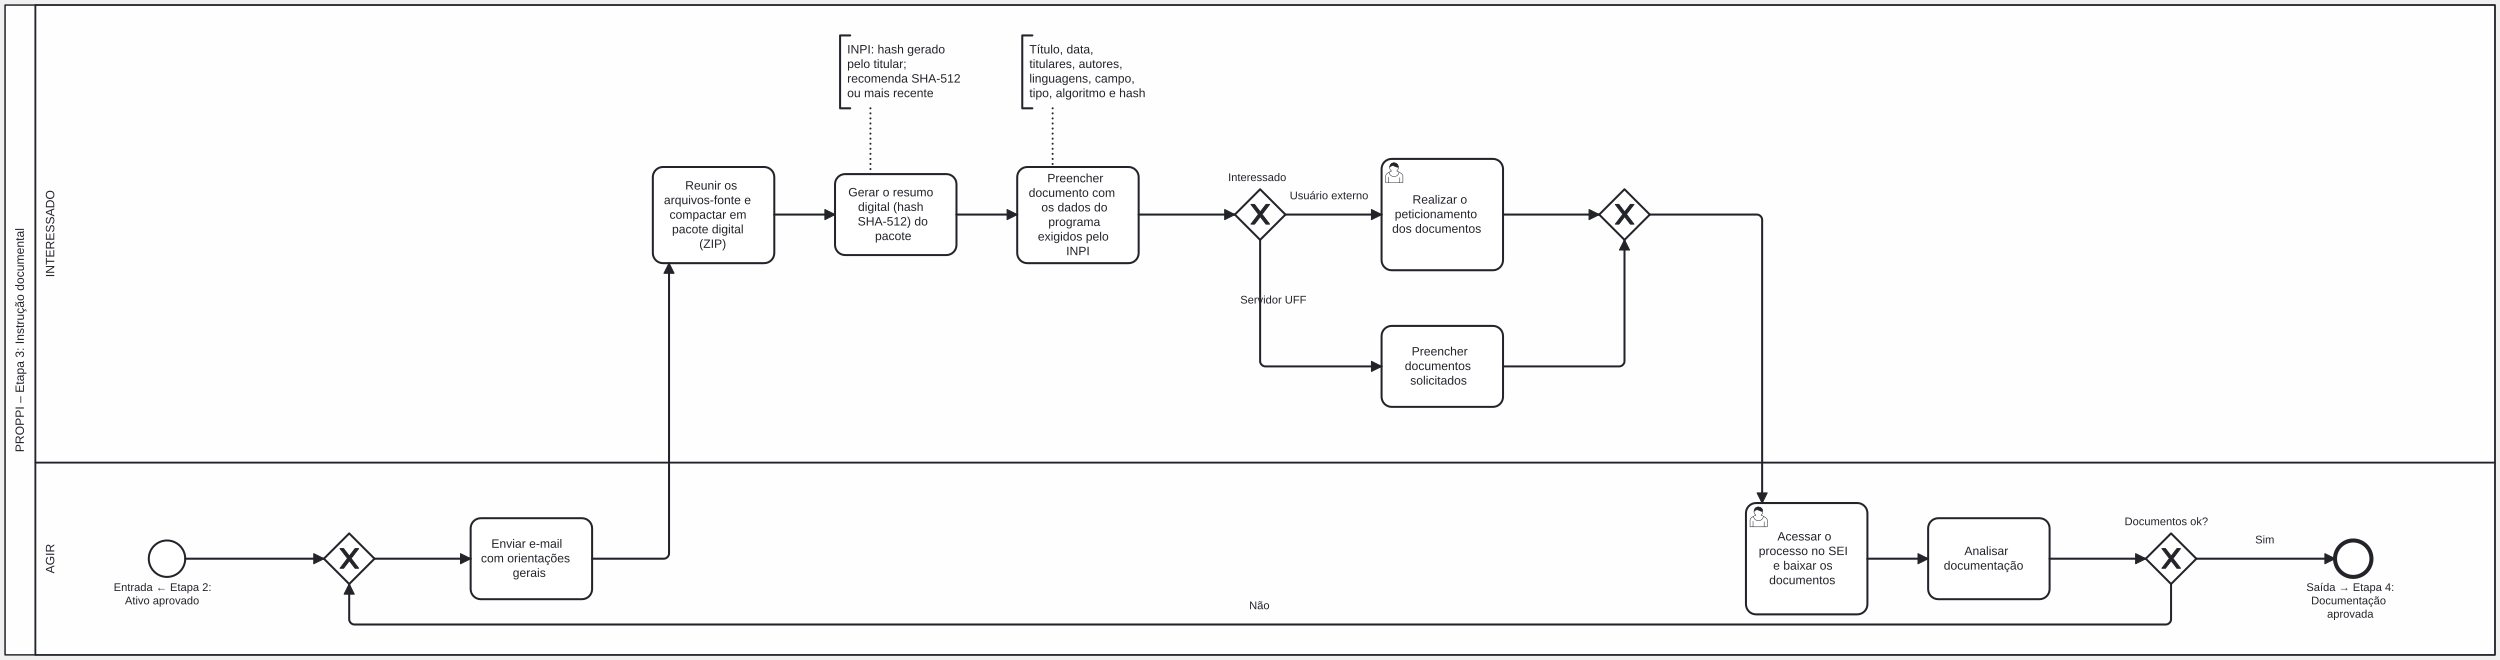
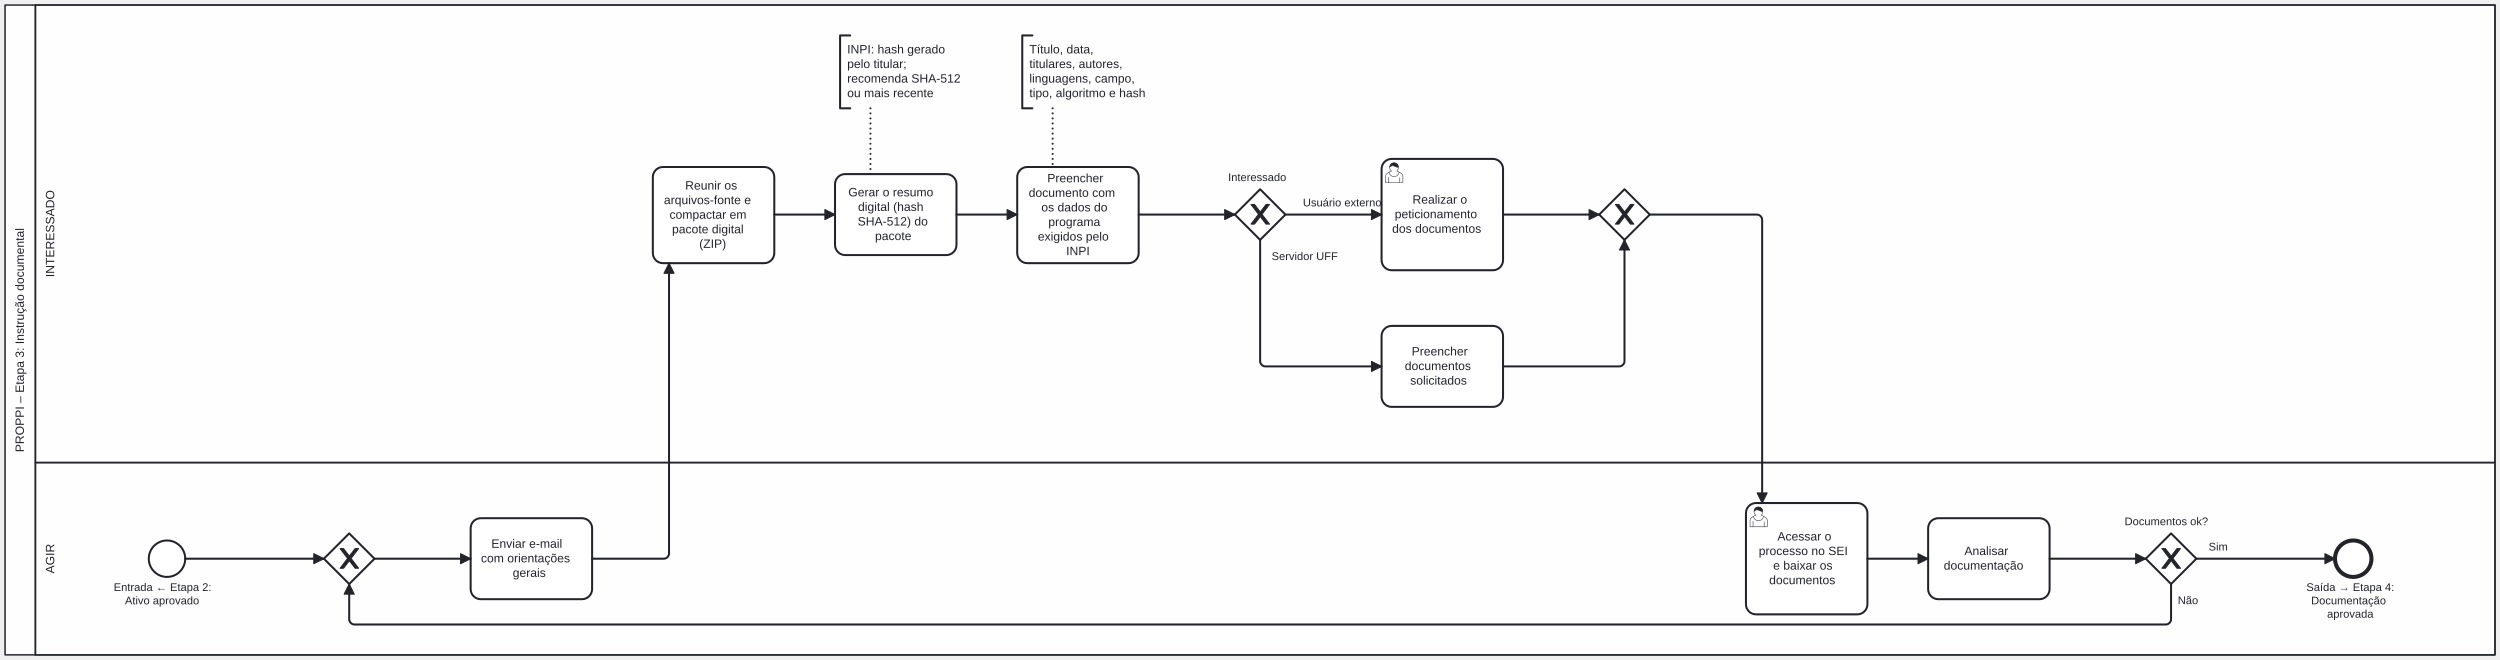
<svg xmlns="http://www.w3.org/2000/svg" width="2470" height="652" viewBox="-5 -5 2470 652" version="1.1">
  <g class="djs-group">
    <g class="djs-element djs-shape" data-element-id="Pool_PROPPI" transform="matrix(1 0 0 1 0 0)" style="display: block;">
      <g class="djs-visual">
        <rect x="0" y="0" width="2460" height="642" rx="0" ry="0" style="stroke-linecap: round; stroke-linejoin: round; stroke: rgb(34, 36, 42); stroke-width: 1.5px; fill: white; fill-opacity: 0.95;" />
        <path style="fill: none; stroke-linecap: round; stroke-linejoin: round; stroke: rgb(34, 36, 42); stroke-width: 1.5px;" d="M30,0L30,642" />
        <text lineHeight="1.2" class="djs-label" transform="matrix(-1.83697e-16 -1 1 -1.83697e-16 0 642)" style="font-family: Arial, sans-serif; font-size: 12px; font-weight: normal; fill: rgb(34, 36, 42);">
          <tspan x="200.221" y="18.6">PROPPI – Etapa 3: Instrução documental</tspan>
        </text>
      </g>
      <rect class="djs-hit djs-hit-all" x="0" y="0" width="2460" height="642" style="fill: none; stroke-opacity: 0; stroke: white; stroke-width: 15px;" />
    </g>
    <g class="djs-children">
      <g class="djs-group">
        <g class="djs-element djs-shape" data-element-id="L_AGIR" transform="matrix(1 0 0 1 30 452)" style="display: block;">
          <g class="djs-visual">
            <rect x="0" y="0" width="2430" height="190" rx="0" ry="0" style="stroke-linecap: round; stroke-linejoin: round; stroke: rgb(34, 36, 42); stroke-width: 1.5px; fill: white; fill-opacity: 0.25;" />
            <text lineHeight="1.2" class="djs-label" transform="matrix(-1.83697e-16 -1 1 -1.83697e-16 0 190)" style="font-family: Arial, sans-serif; font-size: 12px; font-weight: normal; fill: rgb(34, 36, 42);">
              <tspan x="80.413" y="18.6">AGIR</tspan>
            </text>
          </g>
          <rect class="djs-hit djs-hit-all" x="0" y="0" width="2430" height="190" style="fill: none; stroke-opacity: 0; stroke: white; stroke-width: 15px;" />
        </g>
      </g>
      <g class="djs-group">
        <g class="djs-element djs-shape" data-element-id="L_INT" transform="matrix(1 0 0 1 30 0)" style="display: block;">
          <g class="djs-visual">
            <rect x="0" y="0" width="2430" height="452" rx="0" ry="0" style="stroke-linecap: round; stroke-linejoin: round; stroke: rgb(34, 36, 42); stroke-width: 1.5px; fill: white; fill-opacity: 0.25;" />
            <text lineHeight="1.2" class="djs-label" transform="matrix(-1.83697e-16 -1 1 -1.83697e-16 0 452)" style="font-family: Arial, sans-serif; font-size: 12px; font-weight: normal; fill: rgb(34, 36, 42);">
              <tspan x="183.15" y="18.6">INTERESSADO</tspan>
            </text>
          </g>
          <rect class="djs-hit djs-hit-all" x="0" y="0" width="2430" height="452" style="fill: none; stroke-opacity: 0; stroke: white; stroke-width: 15px;" />
        </g>
      </g>
      <g class="djs-group">
        <g class="djs-element djs-shape" data-element-id="a_join_orient" transform="matrix(1 0 0 1 315 522)" style="display: block;">
          <g class="djs-visual">
            <polygon points="25,0 50,25 25,50 0,25" style="stroke-linecap: round; stroke-linejoin: round; stroke: rgb(34, 36, 42); stroke-width: 2px; fill: white; fill-opacity: 0.95;" />
            <path d="m 16,15 7.429,9.714 -7.429,9.714 3.429,0 5.714,-7.464 5.714,7.464 3.429,0 -7.429,-9.714 7.429,-9.714 -3.429,0 -5.714,7.464 -5.714,-7.464 -3.429,0 z" style="fill: rgb(34, 36, 42); stroke-linecap: round; stroke-linejoin: round; stroke: rgb(34, 36, 42); stroke-width: 1px;" />
          </g>
          <rect class="djs-hit djs-hit-all" x="0" y="0" width="50" height="50" style="fill: none; stroke-opacity: 0; stroke: white; stroke-width: 15px;" />
        </g>
      </g>
      <g class="djs-group">
        <g class="djs-element djs-shape" data-element-id="a_email_orient" transform="matrix(1 0 0 1 460 507)" style="display: block;">
          <g class="djs-visual">
            <rect x="0" y="0" width="120" height="80" rx="10" ry="10" style="stroke-linecap: round; stroke-linejoin: round; stroke: rgb(34, 36, 42); stroke-width: 2px; fill: white; fill-opacity: 0.95;" />
            <text lineHeight="1.2" class="djs-label" style="font-family: Arial, sans-serif; font-size: 12px; font-weight: normal; fill: rgb(34, 36, 42);">
              <tspan x="20.426" y="29.2">Enviar e-mail </tspan>
              <tspan x="10.163" y="43.6">com orientações </tspan>
              <tspan x="41.563" y="58">gerais</tspan>
            </text>
          </g>
          <rect class="djs-hit djs-hit-all" x="0" y="0" width="120" height="80" style="fill: none; stroke-opacity: 0; stroke: white; stroke-width: 15px;" />
        </g>
      </g>
      <g class="djs-group">
        <g class="djs-element djs-shape" data-element-id="i_zip" transform="matrix(1 0 0 1 640 160)" style="display: block;">
          <g class="djs-visual">
            <rect x="0" y="0" width="120" height="95" rx="10" ry="10" style="stroke-linecap: round; stroke-linejoin: round; stroke: rgb(34, 36, 42); stroke-width: 2px; fill: white; fill-opacity: 0.95;" />
            <text lineHeight="1.2" class="djs-label" style="font-family: Arial, sans-serif; font-size: 12px; font-weight: normal; fill: rgb(34, 36, 42);">
              <tspan x="31.966" y="22.3">Reunir os </tspan>
              <tspan x="10.942" y="36.7">arquivos-fonte e </tspan>
              <tspan x="16.462" y="51.1">compactar em </tspan>
              <tspan x="18.946" y="65.5">pacote digital </tspan>
              <tspan x="45.82" y="79.9">(ZIP)</tspan>
            </text>
          </g>
          <rect class="djs-hit djs-hit-all" x="0" y="0" width="120" height="95" style="fill: none; stroke-opacity: 0; stroke: white; stroke-width: 15px;" />
        </g>
      </g>
      <g class="djs-group">
        <g class="djs-element djs-shape" data-element-id="i_hash" transform="matrix(1 0 0 1 820 167)" style="display: block;">
          <g class="djs-visual">
            <rect x="0" y="0" width="120" height="80" rx="10" ry="10" style="stroke-linecap: round; stroke-linejoin: round; stroke: rgb(34, 36, 42); stroke-width: 2px; fill: white; fill-opacity: 0.95;" />
            <text lineHeight="1.2" class="djs-label" style="font-family: Arial, sans-serif; font-size: 12px; font-weight: normal; fill: rgb(34, 36, 42);">
              <tspan x="13.093" y="22">Gerar o resumo </tspan>
              <tspan x="22.696" y="36.4">digital (hash </tspan>
              <tspan x="22.362" y="50.8">SHA-512) do </tspan>
              <tspan x="39.501" y="65.2">pacote</tspan>
            </text>
          </g>
          <rect class="djs-hit djs-hit-all" x="0" y="0" width="120" height="80" style="fill: none; stroke-opacity: 0; stroke: white; stroke-width: 15px;" />
        </g>
      </g>
      <g class="djs-group">
        <g class="djs-element djs-shape" data-element-id="i_dados" transform="matrix(1 0 0 1 1000 160)" style="display: block;">
          <g class="djs-visual">
            <rect x="0" y="0" width="120" height="95" rx="10" ry="10" style="stroke-linecap: round; stroke-linejoin: round; stroke: rgb(34, 36, 42); stroke-width: 2px; fill: white; fill-opacity: 0.95;" />
            <text lineHeight="1.2" class="djs-label" style="font-family: Arial, sans-serif; font-size: 12px; font-weight: normal; fill: rgb(34, 36, 42);">
              <tspan x="29.707" y="15.1">Preencher </tspan>
              <tspan x="11.335" y="29.5">documento com </tspan>
              <tspan x="23.818" y="43.9">os dados do </tspan>
              <tspan x="30.712" y="58.3">programa </tspan>
              <tspan x="20.37" y="72.7">exigidos pelo </tspan>
              <tspan x="48.354" y="87.1">INPI</tspan>
            </text>
          </g>
          <rect class="djs-hit djs-hit-all" x="0" y="0" width="120" height="95" style="fill: none; stroke-opacity: 0; stroke: white; stroke-width: 15px;" />
        </g>
      </g>
      <g class="djs-group">
        <g class="djs-element djs-shape" data-element-id="i_gw_interessado" transform="matrix(1 0 0 1 1215 182)" style="display: block;">
          <g class="djs-visual">
            <polygon points="25,0 50,25 25,50 0,25" style="stroke-linecap: round; stroke-linejoin: round; stroke: rgb(34, 36, 42); stroke-width: 2px; fill: white; fill-opacity: 0.95;" />
            <path d="m 16,15 7.429,9.714 -7.429,9.714 3.429,0 5.714,-7.464 5.714,7.464 3.429,0 -7.429,-9.714 7.429,-9.714 -3.429,0 -5.714,7.464 -5.714,-7.464 -3.429,0 z" style="fill: rgb(34, 36, 42); stroke-linecap: round; stroke-linejoin: round; stroke: rgb(34, 36, 42); stroke-width: 1px;" />
          </g>
          <rect class="djs-hit djs-hit-all" x="0" y="0" width="50" height="50" style="fill: none; stroke-opacity: 0; stroke: white; stroke-width: 15px;" />
        </g>
      </g>
      <g class="djs-group">
        <g class="djs-element djs-shape" data-element-id="i_gw_interessado_label" transform="matrix(1 0 0 1 1197 164)" style="display: block;">
          <g class="djs-visual">
            <text lineHeight="1.2" class="djs-label" style="font-family: Arial, sans-serif; font-size: 11px; font-weight: normal; fill: rgb(34, 36, 42);">
              <tspan x="11.37" y="9.9">Interessado</tspan>
            </text>
          </g>
          <rect class="djs-hit djs-hit-all" x="0" y="0" width="87" height="14" style="fill: none; stroke-opacity: 0; stroke: white; stroke-width: 15px;" />
        </g>
      </g>
      <g class="djs-group">
        <g class="djs-element djs-shape" data-element-id="i_petic_docs" transform="matrix(1 0 0 1 1360 152)" style="display: block;">
          <g class="djs-visual">
            <rect x="0" y="0" width="120" height="110" rx="10" ry="10" style="stroke-linecap: round; stroke-linejoin: round; stroke: rgb(34, 36, 42); stroke-width: 2px; fill: white; fill-opacity: 0.95;" />
            <text lineHeight="1.2" class="djs-label" style="font-family: Arial, sans-serif; font-size: 12px; font-weight: normal; fill: rgb(34, 36, 42);">
              <tspan x="30.527" y="44.2">Realizar o </tspan>
              <tspan x="13.002" y="58.6">peticionamento </tspan>
              <tspan x="10.418" y="73">dos documentos</tspan>
            </text>
            <path d="m 15,12 c 0.909,-0.845 1.594,-2.049 1.594,-3.385 0,-2.554 -1.805,-4.622 -4.357,-4.622 -2.552,0 -4.288,2.068 -4.288,4.622 0,1.348 0.974,2.562 1.896,3.405 -0.529,0.187 -5.669,2.097 -5.794,4.756 v 6.718 h 17 v -6.718 c 0,-2.298 -5.528,-4.595 -6.051,-4.776 zm -8,6 l 0,5.5 m 11,0 l 0,-5" style="fill: white; stroke-linecap: round; stroke-linejoin: round; stroke: rgb(34, 36, 42); stroke-width: 0.5px;" />
            <path d="m 15,12 m 2.162,1.009 c 0,2.447 -2.158,4.431 -4.821,4.431 -2.665,0 -4.822,-1.981 -4.822,-4.431 " style="fill: white; stroke-linecap: round; stroke-linejoin: round; stroke: rgb(34, 36, 42); stroke-width: 0.5px;" />
            <path d="m 15,12 m -6.9,-3.80 c 0,0 2.251,-2.358 4.274,-1.177 2.024,1.181 4.221,1.537 4.124,0.965 -0.098,-0.57 -0.117,-3.791 -4.191,-4.136 -3.575,0.001 -4.208,3.367 -4.207,4.348 z" style="fill: rgb(34, 36, 42); stroke-linecap: round; stroke-linejoin: round; stroke: rgb(34, 36, 42); stroke-width: 0.5px;" />
          </g>
          <rect class="djs-hit djs-hit-all" x="0" y="0" width="120" height="110" style="fill: none; stroke-opacity: 0; stroke: white; stroke-width: 15px;" />
        </g>
      </g>
      <g class="djs-group">
        <g class="djs-element djs-shape" data-element-id="i_preencher_docs" transform="matrix(1 0 0 1 1360 317)" style="display: block;">
          <g class="djs-visual">
            <rect x="0" y="0" width="120" height="80" rx="10" ry="10" style="stroke-linecap: round; stroke-linejoin: round; stroke: rgb(34, 36, 42); stroke-width: 2px; fill: white; fill-opacity: 0.95;" />
            <text lineHeight="1.2" class="djs-label" style="font-family: Arial, sans-serif; font-size: 12px; font-weight: normal; fill: rgb(34, 36, 42);">
              <tspan x="29.707" y="29.2">Preencher </tspan>
              <tspan x="22.931" y="43.6">documentos </tspan>
              <tspan x="28.269" y="58">solicitados</tspan>
            </text>
          </g>
          <rect class="djs-hit djs-hit-all" x="0" y="0" width="120" height="80" style="fill: none; stroke-opacity: 0; stroke: white; stroke-width: 15px;" />
        </g>
      </g>
      <g class="djs-group">
        <g class="djs-element djs-shape" data-element-id="i_join_interessado" transform="matrix(1 0 0 1 1575 182)" style="display: block;">
          <g class="djs-visual">
            <polygon points="25,0 50,25 25,50 0,25" style="stroke-linecap: round; stroke-linejoin: round; stroke: rgb(34, 36, 42); stroke-width: 2px; fill: white; fill-opacity: 0.95;" />
            <path d="m 16,15 7.429,9.714 -7.429,9.714 3.429,0 5.714,-7.464 5.714,7.464 3.429,0 -7.429,-9.714 7.429,-9.714 -3.429,0 -5.714,7.464 -5.714,-7.464 -3.429,0 z" style="fill: rgb(34, 36, 42); stroke-linecap: round; stroke-linejoin: round; stroke: rgb(34, 36, 42); stroke-width: 1px;" />
          </g>
          <rect class="djs-hit djs-hit-all" x="0" y="0" width="50" height="50" style="fill: none; stroke-opacity: 0; stroke: white; stroke-width: 15px;" />
        </g>
      </g>
      <g class="djs-group">
        <g class="djs-element djs-shape" data-element-id="a_sei_docs" transform="matrix(1 0 0 1 1720 492)" style="display: block;">
          <g class="djs-visual">
            <rect x="0" y="0" width="120" height="110" rx="10" ry="10" style="stroke-linecap: round; stroke-linejoin: round; stroke: rgb(34, 36, 42); stroke-width: 2px; fill: white; fill-opacity: 0.95;" />
            <text lineHeight="1.2" class="djs-label" style="font-family: Arial, sans-serif; font-size: 12px; font-weight: normal; fill: rgb(34, 36, 42);">
              <tspan x="31.037" y="37">Acessar o </tspan>
              <tspan x="12.615" y="51.4">processo no SEI </tspan>
              <tspan x="26.851" y="65.8">e baixar os </tspan>
              <tspan x="22.931" y="80.2">documentos</tspan>
            </text>
            <path d="m 15,12 c 0.909,-0.845 1.594,-2.049 1.594,-3.385 0,-2.554 -1.805,-4.622 -4.357,-4.622 -2.552,0 -4.288,2.068 -4.288,4.622 0,1.348 0.974,2.562 1.896,3.405 -0.529,0.187 -5.669,2.097 -5.794,4.756 v 6.718 h 17 v -6.718 c 0,-2.298 -5.528,-4.595 -6.051,-4.776 zm -8,6 l 0,5.5 m 11,0 l 0,-5" style="fill: white; stroke-linecap: round; stroke-linejoin: round; stroke: rgb(34, 36, 42); stroke-width: 0.5px;" />
            <path d="m 15,12 m 2.162,1.009 c 0,2.447 -2.158,4.431 -4.821,4.431 -2.665,0 -4.822,-1.981 -4.822,-4.431 " style="fill: white; stroke-linecap: round; stroke-linejoin: round; stroke: rgb(34, 36, 42); stroke-width: 0.5px;" />
            <path d="m 15,12 m -6.9,-3.80 c 0,0 2.251,-2.358 4.274,-1.177 2.024,1.181 4.221,1.537 4.124,0.965 -0.098,-0.57 -0.117,-3.791 -4.191,-4.136 -3.575,0.001 -4.208,3.367 -4.207,4.348 z" style="fill: rgb(34, 36, 42); stroke-linecap: round; stroke-linejoin: round; stroke: rgb(34, 36, 42); stroke-width: 0.5px;" />
          </g>
          <rect class="djs-hit djs-hit-all" x="0" y="0" width="120" height="110" style="fill: none; stroke-opacity: 0; stroke: white; stroke-width: 15px;" />
        </g>
      </g>
      <g class="djs-group">
        <g class="djs-element djs-shape" data-element-id="a_analisar_doc" transform="matrix(1 0 0 1 1900 507)" style="display: block;">
          <g class="djs-visual">
            <rect x="0" y="0" width="120" height="80" rx="10" ry="10" style="stroke-linecap: round; stroke-linejoin: round; stroke: rgb(34, 36, 42); stroke-width: 2px; fill: white; fill-opacity: 0.95;" />
            <text lineHeight="1.2" class="djs-label" style="font-family: Arial, sans-serif; font-size: 12px; font-weight: normal; fill: rgb(34, 36, 42);">
              <tspan x="35.812" y="36.4">Analisar </tspan>
              <tspan x="15.404" y="50.8">documentação</tspan>
            </text>
          </g>
          <rect class="djs-hit djs-hit-all" x="0" y="0" width="120" height="80" style="fill: none; stroke-opacity: 0; stroke: white; stroke-width: 15px;" />
        </g>
      </g>
      <g class="djs-group">
        <g class="djs-element djs-shape" data-element-id="a_gw_docs" transform="matrix(1 0 0 1 2115 522)" style="display: block;">
          <g class="djs-visual">
            <polygon points="25,0 50,25 25,50 0,25" style="stroke-linecap: round; stroke-linejoin: round; stroke: rgb(34, 36, 42); stroke-width: 2px; fill: white; fill-opacity: 0.95;" />
            <path d="m 16,15 7.429,9.714 -7.429,9.714 3.429,0 5.714,-7.464 5.714,7.464 3.429,0 -7.429,-9.714 7.429,-9.714 -3.429,0 -5.714,7.464 -5.714,-7.464 -3.429,0 z" style="fill: rgb(34, 36, 42); stroke-linecap: round; stroke-linejoin: round; stroke: rgb(34, 36, 42); stroke-width: 1px;" />
          </g>
          <rect class="djs-hit djs-hit-all" x="0" y="0" width="50" height="50" style="fill: none; stroke-opacity: 0; stroke: white; stroke-width: 15px;" />
        </g>
      </g>
      <g class="djs-group">
        <g class="djs-element djs-shape" data-element-id="a_gw_docs_label" transform="matrix(1 0 0 1 2086 504)" style="display: block;">
          <g class="djs-visual">
            <text lineHeight="1.2" class="djs-label" style="font-family: Arial, sans-serif; font-size: 11px; font-weight: normal; fill: rgb(34, 36, 42);">
              <tspan x="8.058" y="9.9">Documentos ok?</tspan>
            </text>
          </g>
          <rect class="djs-hit djs-hit-all" x="0" y="0" width="108" height="14" style="fill: none; stroke-opacity: 0; stroke: white; stroke-width: 15px;" />
        </g>
      </g>
      <g class="djs-group">
        <g class="djs-element djs-shape" data-element-id="e3_ini" transform="matrix(1 0 0 1 142 529)" style="display: block;">
          <g class="djs-visual">
            <circle cx="18" cy="18" r="18" style="stroke-linecap: round; stroke-linejoin: round; stroke: rgb(34, 36, 42); stroke-width: 2px; fill: white; fill-opacity: 0.95;" />
          </g>
          <rect class="djs-hit djs-hit-all" x="0" y="0" width="36" height="36" style="fill: none; stroke-opacity: 0; stroke: white; stroke-width: 15px;" />
        </g>
      </g>
      <g class="djs-group">
        <g class="djs-element djs-shape" data-element-id="e3_ini_label" transform="matrix(1 0 0 1 95 569)" style="display: block;">
          <g class="djs-visual">
            <text lineHeight="1.2" class="djs-label" style="font-family: Arial, sans-serif; font-size: 11px; font-weight: normal; fill: rgb(34, 36, 42);">
              <tspan x="12.32" y="9.9">Entrada ← Etapa 2: </tspan>
              <tspan x="23.433" y="23.1">Ativo aprovado</tspan>
            </text>
          </g>
          <rect class="djs-hit djs-hit-all" x="0" y="0" width="130" height="27" style="fill: none; stroke-opacity: 0; stroke: white; stroke-width: 15px;" />
        </g>
      </g>
      <g class="djs-group">
        <g class="djs-element djs-shape" data-element-id="e3_fim" transform="matrix(1 0 0 1 2302 529)" style="display: block;">
          <g class="djs-visual">
            <circle cx="18" cy="18" r="18" style="stroke-linecap: round; stroke-linejoin: round; stroke: rgb(34, 36, 42); stroke-width: 4px; fill: white; fill-opacity: 0.95;" />
          </g>
          <rect class="djs-hit djs-hit-all" x="0" y="0" width="36" height="36" style="fill: none; stroke-opacity: 0; stroke: white; stroke-width: 15px;" />
        </g>
      </g>
      <g class="djs-group">
        <g class="djs-element djs-shape" data-element-id="e3_fim_label" transform="matrix(1 0 0 1 2255 569)" style="display: block;">
          <g class="djs-visual">
            <text lineHeight="1.2" class="djs-label" style="font-family: Arial, sans-serif; font-size: 11px; font-weight: normal; fill: rgb(34, 36, 42);">
              <tspan x="18.68" y="9.9">Saída → Etapa 4: </tspan>
              <tspan x="23.377" y="23.1">Documentação </tspan>
              <tspan x="39.146" y="36.3">aprovada</tspan>
            </text>
          </g>
          <rect class="djs-hit djs-hit-all" x="0" y="0" width="130" height="40" style="fill: none; stroke-opacity: 0; stroke: white; stroke-width: 15px;" />
        </g>
      </g>
      <g class="djs-group">
        <g class="djs-element djs-shape" data-element-id="i_hash_note" transform="matrix(1 0 0 1 825 30)" style="display: block;">
          <g class="djs-visual">
            <rect x="0" y="0" width="150" height="72" rx="0" ry="0" style="stroke-linecap: round; stroke-linejoin: round; stroke: none; stroke-width: 2px; fill: none;" />
            <path d="m 0, 0 m 10,0 l -10,0 l 0,72 l 10,0" style="fill: none; stroke-linecap: round; stroke-linejoin: round; stroke: rgb(34, 36, 42); stroke-width: 2px;" />
            <text lineHeight="1.2" class="djs-label" style="font-family: Arial, sans-serif; font-size: 12px; font-weight: normal; fill: rgb(34, 36, 42);">
              <tspan x="7" y="17.8">INPI: hash gerado </tspan>
              <tspan x="7" y="32.2">pelo titular; </tspan>
              <tspan x="7" y="46.6">recomenda SHA-512 </tspan>
              <tspan x="7" y="61">ou mais recente</tspan>
            </text>
          </g>
          <rect class="djs-hit djs-hit-all" x="0" y="0" width="150" height="72" style="fill: none; stroke-opacity: 0; stroke: white; stroke-width: 15px;" />
        </g>
      </g>
      <g class="djs-group">
        <g class="djs-element djs-shape" data-element-id="i_dados_note" transform="matrix(1 0 0 1 1005 30)" style="display: block;">
          <g class="djs-visual">
            <rect x="0" y="0" width="150" height="72" rx="0" ry="0" style="stroke-linecap: round; stroke-linejoin: round; stroke: none; stroke-width: 2px; fill: none;" />
            <path d="m 0, 0 m 10,0 l -10,0 l 0,72 l 10,0" style="fill: none; stroke-linecap: round; stroke-linejoin: round; stroke: rgb(34, 36, 42); stroke-width: 2px;" />
            <text lineHeight="1.2" class="djs-label" style="font-family: Arial, sans-serif; font-size: 12px; font-weight: normal; fill: rgb(34, 36, 42);">
              <tspan x="7" y="17.8">Título, data, </tspan>
              <tspan x="7" y="32.2">titulares, autores, </tspan>
              <tspan x="7" y="46.6">linguagens, campo, </tspan>
              <tspan x="7" y="61">tipo, algoritmo e hash</tspan>
            </text>
          </g>
          <rect class="djs-hit djs-hit-all" x="0" y="0" width="150" height="72" style="fill: none; stroke-opacity: 0; stroke: white; stroke-width: 15px;" />
        </g>
      </g>
      <g class="djs-group">
        <g class="djs-element djs-connection" data-element-id="Etapa3_Instrucao_f1" style="display: block;">
          <g class="djs-visual">
            <defs>
              <marker id="marker-1" viewBox="0 0 20 20" refX="11" refY="10" markerWidth="10" markerHeight="10" orient="auto">
                <path d="M 1 5 L 11 10 L 1 15 Z" style="stroke-linecap: round; stroke-linejoin: round; stroke: rgb(34, 36, 42); stroke-width: 1px; fill: rgb(34, 36, 42);" />
              </marker>
            </defs>
            <path data-corner-radius="5" style="fill: none; stroke-linecap: round; stroke-linejoin: round; stroke: rgb(34, 36, 42); stroke-width: 2px; marker-end: url('#marker-1');" d="M365,547L460,547" />
          </g>
          <path d="M365,547L460,547" class="djs-hit djs-hit-stroke" style="fill: none; stroke-opacity: 0; stroke: white; stroke-width: 15px;" />
        </g>
      </g>
      <g class="djs-group">
        <g class="djs-element djs-connection" data-element-id="Etapa3_Instrucao_f2" style="display: block;">
          <g class="djs-visual">
            <defs>
              <marker id="marker-2" viewBox="0 0 20 20" refX="11" refY="10" markerWidth="10" markerHeight="10" orient="auto">
                <path d="M 1 5 L 11 10 L 1 15 Z" style="stroke-linecap: round; stroke-linejoin: round; stroke: rgb(34, 36, 42); stroke-width: 1px; fill: rgb(34, 36, 42);" />
              </marker>
            </defs>
            <path data-corner-radius="5" style="fill: none; stroke-linecap: round; stroke-linejoin: round; stroke: rgb(34, 36, 42); stroke-width: 2px; marker-end: url('#marker-2');" d="M580,547L651,547C653.5,547,656,544.5,656,542L656,255" />
          </g>
          <path d="M580,547L656,547L656,255" class="djs-hit djs-hit-stroke" style="fill: none; stroke-opacity: 0; stroke: white; stroke-width: 15px;" />
        </g>
      </g>
      <g class="djs-group">
        <g class="djs-element djs-connection" data-element-id="Etapa3_Instrucao_f3" style="display: block;">
          <g class="djs-visual">
            <defs>
              <marker id="marker-3" viewBox="0 0 20 20" refX="11" refY="10" markerWidth="10" markerHeight="10" orient="auto">
                <path d="M 1 5 L 11 10 L 1 15 Z" style="stroke-linecap: round; stroke-linejoin: round; stroke: rgb(34, 36, 42); stroke-width: 1px; fill: rgb(34, 36, 42);" />
              </marker>
            </defs>
            <path data-corner-radius="5" style="fill: none; stroke-linecap: round; stroke-linejoin: round; stroke: rgb(34, 36, 42); stroke-width: 2px; marker-end: url('#marker-3');" d="M760,207L820,207" />
          </g>
          <path d="M760,207L820,207" class="djs-hit djs-hit-stroke" style="fill: none; stroke-opacity: 0; stroke: white; stroke-width: 15px;" />
        </g>
      </g>
      <g class="djs-group">
        <g class="djs-element djs-connection" data-element-id="Etapa3_Instrucao_f4" style="display: block;">
          <g class="djs-visual">
            <defs>
              <marker id="marker-4" viewBox="0 0 20 20" refX="11" refY="10" markerWidth="10" markerHeight="10" orient="auto">
                <path d="M 1 5 L 11 10 L 1 15 Z" style="stroke-linecap: round; stroke-linejoin: round; stroke: rgb(34, 36, 42); stroke-width: 1px; fill: rgb(34, 36, 42);" />
              </marker>
            </defs>
            <path data-corner-radius="5" style="fill: none; stroke-linecap: round; stroke-linejoin: round; stroke: rgb(34, 36, 42); stroke-width: 2px; marker-end: url('#marker-4');" d="M940,207L1000,207" />
          </g>
          <path d="M940,207L1000,207" class="djs-hit djs-hit-stroke" style="fill: none; stroke-opacity: 0; stroke: white; stroke-width: 15px;" />
        </g>
      </g>
      <g class="djs-group">
        <g class="djs-element djs-connection" data-element-id="Etapa3_Instrucao_f5" style="display: block;">
          <g class="djs-visual">
            <defs>
              <marker id="marker-5" viewBox="0 0 20 20" refX="11" refY="10" markerWidth="10" markerHeight="10" orient="auto">
                <path d="M 1 5 L 11 10 L 1 15 Z" style="stroke-linecap: round; stroke-linejoin: round; stroke: rgb(34, 36, 42); stroke-width: 1px; fill: rgb(34, 36, 42);" />
              </marker>
            </defs>
            <path data-corner-radius="5" style="fill: none; stroke-linecap: round; stroke-linejoin: round; stroke: rgb(34, 36, 42); stroke-width: 2px; marker-end: url('#marker-5');" d="M1120,207L1215,207" />
          </g>
          <path d="M1120,207L1215,207" class="djs-hit djs-hit-stroke" style="fill: none; stroke-opacity: 0; stroke: white; stroke-width: 15px;" />
        </g>
      </g>
      <g class="djs-group">
        <g class="djs-element djs-connection" data-element-id="Etapa3_Instrucao_f6" style="display: block;">
          <g class="djs-visual">
            <defs>
              <marker id="marker-6" viewBox="0 0 20 20" refX="11" refY="10" markerWidth="10" markerHeight="10" orient="auto">
                <path d="M 1 5 L 11 10 L 1 15 Z" style="stroke-linecap: round; stroke-linejoin: round; stroke: rgb(34, 36, 42); stroke-width: 1px; fill: rgb(34, 36, 42);" />
              </marker>
            </defs>
            <path data-corner-radius="5" style="fill: none; stroke-linecap: round; stroke-linejoin: round; stroke: rgb(34, 36, 42); stroke-width: 2px; marker-end: url('#marker-6');" d="M1265,207L1360,207" />
          </g>
          <path d="M1265,207L1360,207" class="djs-hit djs-hit-stroke" style="fill: none; stroke-opacity: 0; stroke: white; stroke-width: 15px;" />
        </g>
      </g>
      <g class="djs-group">
-         <g class="djs-element djs-shape" data-element-id="Etapa3_Instrucao_f6_label" transform="matrix(1 0 0 1 1269 182)" style="display: block;">
-           <g class="djs-visual">
-             <text lineHeight="1.2" class="djs-label" style="font-family: Arial, sans-serif; font-size: 11px; font-weight: normal; fill: rgb(34, 36, 42);">
-               <tspan x="0.252" y="9.9">Usuário externo</tspan>
-             </text>
-           </g>
-           <rect class="djs-hit djs-hit-all" x="0" y="0" width="88" height="14" style="fill: none; stroke-opacity: 0; stroke: white; stroke-width: 15px;" />
+         <g class="djs-element djs-shape" data-element-id="Etapa3_Instrucao_f6_label" transform="matrix(1 0 0 1 1275 189)" style="display: block;">
+           <g class="djs-visual">
+             <text lineHeight="1.2" class="djs-label" style="font-family: Arial, sans-serif; font-size: 11px; font-weight: normal; fill: rgb(34, 36, 42);">
+               <tspan x="7.252" y="9.9">Usuário externo</tspan>
+             </text>
+           </g>
+           <rect class="djs-hit djs-hit-all" x="0" y="0" width="102" height="14" style="fill: none; stroke-opacity: 0; stroke: white; stroke-width: 15px;" />
        </g>
      </g>
      <g class="djs-group">
        <g class="djs-element djs-connection" data-element-id="Etapa3_Instrucao_f7" style="display: block;">
          <g class="djs-visual">
            <defs>
              <marker id="marker-7" viewBox="0 0 20 20" refX="11" refY="10" markerWidth="10" markerHeight="10" orient="auto">
                <path d="M 1 5 L 11 10 L 1 15 Z" style="stroke-linecap: round; stroke-linejoin: round; stroke: rgb(34, 36, 42); stroke-width: 1px; fill: rgb(34, 36, 42);" />
              </marker>
            </defs>
            <path data-corner-radius="5" style="fill: none; stroke-linecap: round; stroke-linejoin: round; stroke: rgb(34, 36, 42); stroke-width: 2px; marker-end: url('#marker-7');" d="M1240,232L1240,352C1240,354.5,1242.5,357,1245,357L1360,357" />
          </g>
          <path d="M1240,232L1240,357L1360,357" class="djs-hit djs-hit-stroke" style="fill: none; stroke-opacity: 0; stroke: white; stroke-width: 15px;" />
        </g>
      </g>
      <g class="djs-group">
-         <g class="djs-element djs-shape" data-element-id="Etapa3_Instrucao_f7_label" transform="matrix(1 0 0 1 1220 285)" style="display: block;">
-           <g class="djs-visual">
-             <text lineHeight="1.2" class="djs-label" style="font-family: Arial, sans-serif; font-size: 11px; font-weight: normal; fill: rgb(34, 36, 42);">
-               <tspan x="0.362" y="9.9">Servidor UFF</tspan>
-             </text>
-           </g>
-           <rect class="djs-hit djs-hit-all" x="0" y="0" width="71" height="14" style="fill: none; stroke-opacity: 0; stroke: white; stroke-width: 15px;" />
+         <g class="djs-element djs-shape" data-element-id="Etapa3_Instrucao_f7_label" transform="matrix(1 0 0 1 1245 242)" style="display: block;">
+           <g class="djs-visual">
+             <text lineHeight="1.2" class="djs-label" style="font-family: Arial, sans-serif; font-size: 11px; font-weight: normal; fill: rgb(34, 36, 42);">
+               <tspan x="6.362" y="9.9">Servidor UFF</tspan>
+             </text>
+           </g>
+           <rect class="djs-hit djs-hit-all" x="0" y="0" width="83" height="14" style="fill: none; stroke-opacity: 0; stroke: white; stroke-width: 15px;" />
        </g>
      </g>
      <g class="djs-group">
        <g class="djs-element djs-connection" data-element-id="Etapa3_Instrucao_f8" style="display: block;">
          <g class="djs-visual">
            <defs>
              <marker id="marker-8" viewBox="0 0 20 20" refX="11" refY="10" markerWidth="10" markerHeight="10" orient="auto">
                <path d="M 1 5 L 11 10 L 1 15 Z" style="stroke-linecap: round; stroke-linejoin: round; stroke: rgb(34, 36, 42); stroke-width: 1px; fill: rgb(34, 36, 42);" />
              </marker>
            </defs>
            <path data-corner-radius="5" style="fill: none; stroke-linecap: round; stroke-linejoin: round; stroke: rgb(34, 36, 42); stroke-width: 2px; marker-end: url('#marker-8');" d="M1480,207L1575,207" />
          </g>
          <path d="M1480,207L1575,207" class="djs-hit djs-hit-stroke" style="fill: none; stroke-opacity: 0; stroke: white; stroke-width: 15px;" />
        </g>
      </g>
      <g class="djs-group">
        <g class="djs-element djs-connection" data-element-id="Etapa3_Instrucao_f9" style="display: block;">
          <g class="djs-visual">
            <defs>
              <marker id="marker-9" viewBox="0 0 20 20" refX="11" refY="10" markerWidth="10" markerHeight="10" orient="auto">
                <path d="M 1 5 L 11 10 L 1 15 Z" style="stroke-linecap: round; stroke-linejoin: round; stroke: rgb(34, 36, 42); stroke-width: 1px; fill: rgb(34, 36, 42);" />
              </marker>
            </defs>
            <path data-corner-radius="5" style="fill: none; stroke-linecap: round; stroke-linejoin: round; stroke: rgb(34, 36, 42); stroke-width: 2px; marker-end: url('#marker-9');" d="M1480,357L1595,357C1597.5,357,1600,354.5,1600,352L1600,232" />
          </g>
          <path d="M1480,357L1600,357L1600,232" class="djs-hit djs-hit-stroke" style="fill: none; stroke-opacity: 0; stroke: white; stroke-width: 15px;" />
        </g>
      </g>
      <g class="djs-group">
        <g class="djs-element djs-connection" data-element-id="Etapa3_Instrucao_f10" style="display: block;">
          <g class="djs-visual">
            <defs>
              <marker id="marker-10" viewBox="0 0 20 20" refX="11" refY="10" markerWidth="10" markerHeight="10" orient="auto">
                <path d="M 1 5 L 11 10 L 1 15 Z" style="stroke-linecap: round; stroke-linejoin: round; stroke: rgb(34, 36, 42); stroke-width: 1px; fill: rgb(34, 36, 42);" />
              </marker>
            </defs>
            <path data-corner-radius="5" style="fill: none; stroke-linecap: round; stroke-linejoin: round; stroke: rgb(34, 36, 42); stroke-width: 2px; marker-end: url('#marker-10');" d="M1625,207L1731,207C1733.5,207,1736,209.5,1736,212L1736,492" />
          </g>
          <path d="M1625,207L1736,207L1736,492" class="djs-hit djs-hit-stroke" style="fill: none; stroke-opacity: 0; stroke: white; stroke-width: 15px;" />
        </g>
      </g>
      <g class="djs-group">
        <g class="djs-element djs-connection" data-element-id="Etapa3_Instrucao_f11" style="display: block;">
          <g class="djs-visual">
            <defs>
              <marker id="marker-11" viewBox="0 0 20 20" refX="11" refY="10" markerWidth="10" markerHeight="10" orient="auto">
                <path d="M 1 5 L 11 10 L 1 15 Z" style="stroke-linecap: round; stroke-linejoin: round; stroke: rgb(34, 36, 42); stroke-width: 1px; fill: rgb(34, 36, 42);" />
              </marker>
            </defs>
            <path data-corner-radius="5" style="fill: none; stroke-linecap: round; stroke-linejoin: round; stroke: rgb(34, 36, 42); stroke-width: 2px; marker-end: url('#marker-11');" d="M1840,547L1900,547" />
          </g>
          <path d="M1840,547L1900,547" class="djs-hit djs-hit-stroke" style="fill: none; stroke-opacity: 0; stroke: white; stroke-width: 15px;" />
        </g>
      </g>
      <g class="djs-group">
        <g class="djs-element djs-connection" data-element-id="Etapa3_Instrucao_f12" style="display: block;">
          <g class="djs-visual">
            <defs>
              <marker id="marker-12" viewBox="0 0 20 20" refX="11" refY="10" markerWidth="10" markerHeight="10" orient="auto">
                <path d="M 1 5 L 11 10 L 1 15 Z" style="stroke-linecap: round; stroke-linejoin: round; stroke: rgb(34, 36, 42); stroke-width: 1px; fill: rgb(34, 36, 42);" />
              </marker>
            </defs>
            <path data-corner-radius="5" style="fill: none; stroke-linecap: round; stroke-linejoin: round; stroke: rgb(34, 36, 42); stroke-width: 2px; marker-end: url('#marker-12');" d="M2020,547L2115,547" />
          </g>
          <path d="M2020,547L2115,547" class="djs-hit djs-hit-stroke" style="fill: none; stroke-opacity: 0; stroke: white; stroke-width: 15px;" />
        </g>
      </g>
      <g class="djs-group">
        <g class="djs-element djs-connection" data-element-id="Etapa3_Instrucao_f13" style="display: block;">
          <g class="djs-visual">
            <defs>
              <marker id="marker-13" viewBox="0 0 20 20" refX="11" refY="10" markerWidth="10" markerHeight="10" orient="auto">
                <path d="M 1 5 L 11 10 L 1 15 Z" style="stroke-linecap: round; stroke-linejoin: round; stroke: rgb(34, 36, 42); stroke-width: 1px; fill: rgb(34, 36, 42);" />
              </marker>
            </defs>
            <path data-corner-radius="5" style="fill: none; stroke-linecap: round; stroke-linejoin: round; stroke: rgb(34, 36, 42); stroke-width: 2px; marker-end: url('#marker-13');" d="M2140,572L2140,607C2140,609.5,2137.5,612,2135,612L345,612C342.5,612,340,609.5,340,607L340,572" />
          </g>
          <path d="M2140,572L2140,612L340,612L340,572" class="djs-hit djs-hit-stroke" style="fill: none; stroke-opacity: 0; stroke: white; stroke-width: 15px;" />
        </g>
      </g>
      <g class="djs-group">
-         <g class="djs-element djs-shape" data-element-id="Etapa3_Instrucao_f13_label" transform="matrix(1 0 0 1 1229 587)" style="display: block;">
-           <g class="djs-visual">
-             <text lineHeight="1.2" class="djs-label" style="font-family: Arial, sans-serif; font-size: 11px; font-weight: normal; fill: rgb(34, 36, 42);">
-               <tspan x="0.15" y="9.9">Não</tspan>
-             </text>
-           </g>
-           <rect class="djs-hit djs-hit-all" x="0" y="0" width="22" height="14" style="fill: none; stroke-opacity: 0; stroke: white; stroke-width: 15px;" />
+         <g class="djs-element djs-shape" data-element-id="Etapa3_Instrucao_f13_label" transform="matrix(1 0 0 1 2145 582)" style="display: block;">
+           <g class="djs-visual">
+             <text lineHeight="1.2" class="djs-label" style="font-family: Arial, sans-serif; font-size: 11px; font-weight: normal; fill: rgb(34, 36, 42);">
+               <tspan x="1.65" y="9.9">Não</tspan>
+             </text>
+           </g>
+           <rect class="djs-hit djs-hit-all" x="0" y="0" width="25" height="14" style="fill: none; stroke-opacity: 0; stroke: white; stroke-width: 15px;" />
        </g>
      </g>
      <g class="djs-group">
        <g class="djs-element djs-connection" data-element-id="Etapa3_Instrucao_f14" style="display: block;">
          <g class="djs-visual">
            <defs>
              <marker id="marker-14" viewBox="0 0 20 20" refX="11" refY="10" markerWidth="10" markerHeight="10" orient="auto">
                <path d="M 1 5 L 11 10 L 1 15 Z" style="stroke-linecap: round; stroke-linejoin: round; stroke: rgb(34, 36, 42); stroke-width: 1px; fill: rgb(34, 36, 42);" />
              </marker>
            </defs>
            <path data-corner-radius="5" style="fill: none; stroke-linecap: round; stroke-linejoin: round; stroke: rgb(34, 36, 42); stroke-width: 2px; marker-end: url('#marker-14');" d="M178,547L315,547" />
          </g>
          <path d="M178,547L315,547" class="djs-hit djs-hit-stroke" style="fill: none; stroke-opacity: 0; stroke: white; stroke-width: 15px;" />
        </g>
      </g>
      <g class="djs-group">
        <g class="djs-element djs-connection" data-element-id="Etapa3_Instrucao_f15" style="display: block;">
          <g class="djs-visual">
            <defs>
              <marker id="marker-15" viewBox="0 0 20 20" refX="11" refY="10" markerWidth="10" markerHeight="10" orient="auto">
                <path d="M 1 5 L 11 10 L 1 15 Z" style="stroke-linecap: round; stroke-linejoin: round; stroke: rgb(34, 36, 42); stroke-width: 1px; fill: rgb(34, 36, 42);" />
              </marker>
            </defs>
            <path data-corner-radius="5" style="fill: none; stroke-linecap: round; stroke-linejoin: round; stroke: rgb(34, 36, 42); stroke-width: 2px; marker-end: url('#marker-15');" d="M2165,547L2302,547" />
          </g>
          <path d="M2165,547L2302,547" class="djs-hit djs-hit-stroke" style="fill: none; stroke-opacity: 0; stroke: white; stroke-width: 15px;" />
        </g>
      </g>
      <g class="djs-group">
-         <g class="djs-element djs-shape" data-element-id="Etapa3_Instrucao_f15_label" transform="matrix(1 0 0 1 2223 522)" style="display: block;">
-           <g class="djs-visual">
-             <text lineHeight="1.2" class="djs-label" style="font-family: Arial, sans-serif; font-size: 11px; font-weight: normal; fill: rgb(34, 36, 42);">
-               <tspan x="0.123" y="9.9">Sim</tspan>
-             </text>
-           </g>
-           <rect class="djs-hit djs-hit-all" x="0" y="0" width="21" height="14" style="fill: none; stroke-opacity: 0; stroke: white; stroke-width: 15px;" />
+         <g class="djs-element djs-shape" data-element-id="Etapa3_Instrucao_f15_label" transform="matrix(1 0 0 1 2175 529)" style="display: block;">
+           <g class="djs-visual">
+             <text lineHeight="1.2" class="djs-label" style="font-family: Arial, sans-serif; font-size: 11px; font-weight: normal; fill: rgb(34, 36, 42);">
+               <tspan x="2.123" y="9.9">Sim</tspan>
+             </text>
+           </g>
+           <rect class="djs-hit djs-hit-all" x="0" y="0" width="25" height="14" style="fill: none; stroke-opacity: 0; stroke: white; stroke-width: 15px;" />
        </g>
      </g>
      <g class="djs-group">
        <g class="djs-element djs-connection" data-element-id="i_hash_assoc" style="display: block;">
          <g class="djs-visual">
            <path data-corner-radius="5" style="fill: none; stroke-linecap: round; stroke-linejoin: round; stroke: rgb(34, 36, 42); stroke-width: 2px; stroke-dasharray: 0, 5;" d="M855,102L855,167" />
          </g>
          <path d="M855,102L855,167" class="djs-hit djs-hit-stroke" style="fill: none; stroke-opacity: 0; stroke: white; stroke-width: 15px;" />
        </g>
      </g>
      <g class="djs-group">
        <g class="djs-element djs-connection" data-element-id="i_dados_assoc" style="display: block;">
          <g class="djs-visual">
            <path data-corner-radius="5" style="fill: none; stroke-linecap: round; stroke-linejoin: round; stroke: rgb(34, 36, 42); stroke-width: 2px; stroke-dasharray: 0, 5;" d="M1035,102L1035,160" />
          </g>
          <path d="M1035,102L1035,160" class="djs-hit djs-hit-stroke" style="fill: none; stroke-opacity: 0; stroke: white; stroke-width: 15px;" />
        </g>
      </g>
    </g>
  </g>
</svg>
